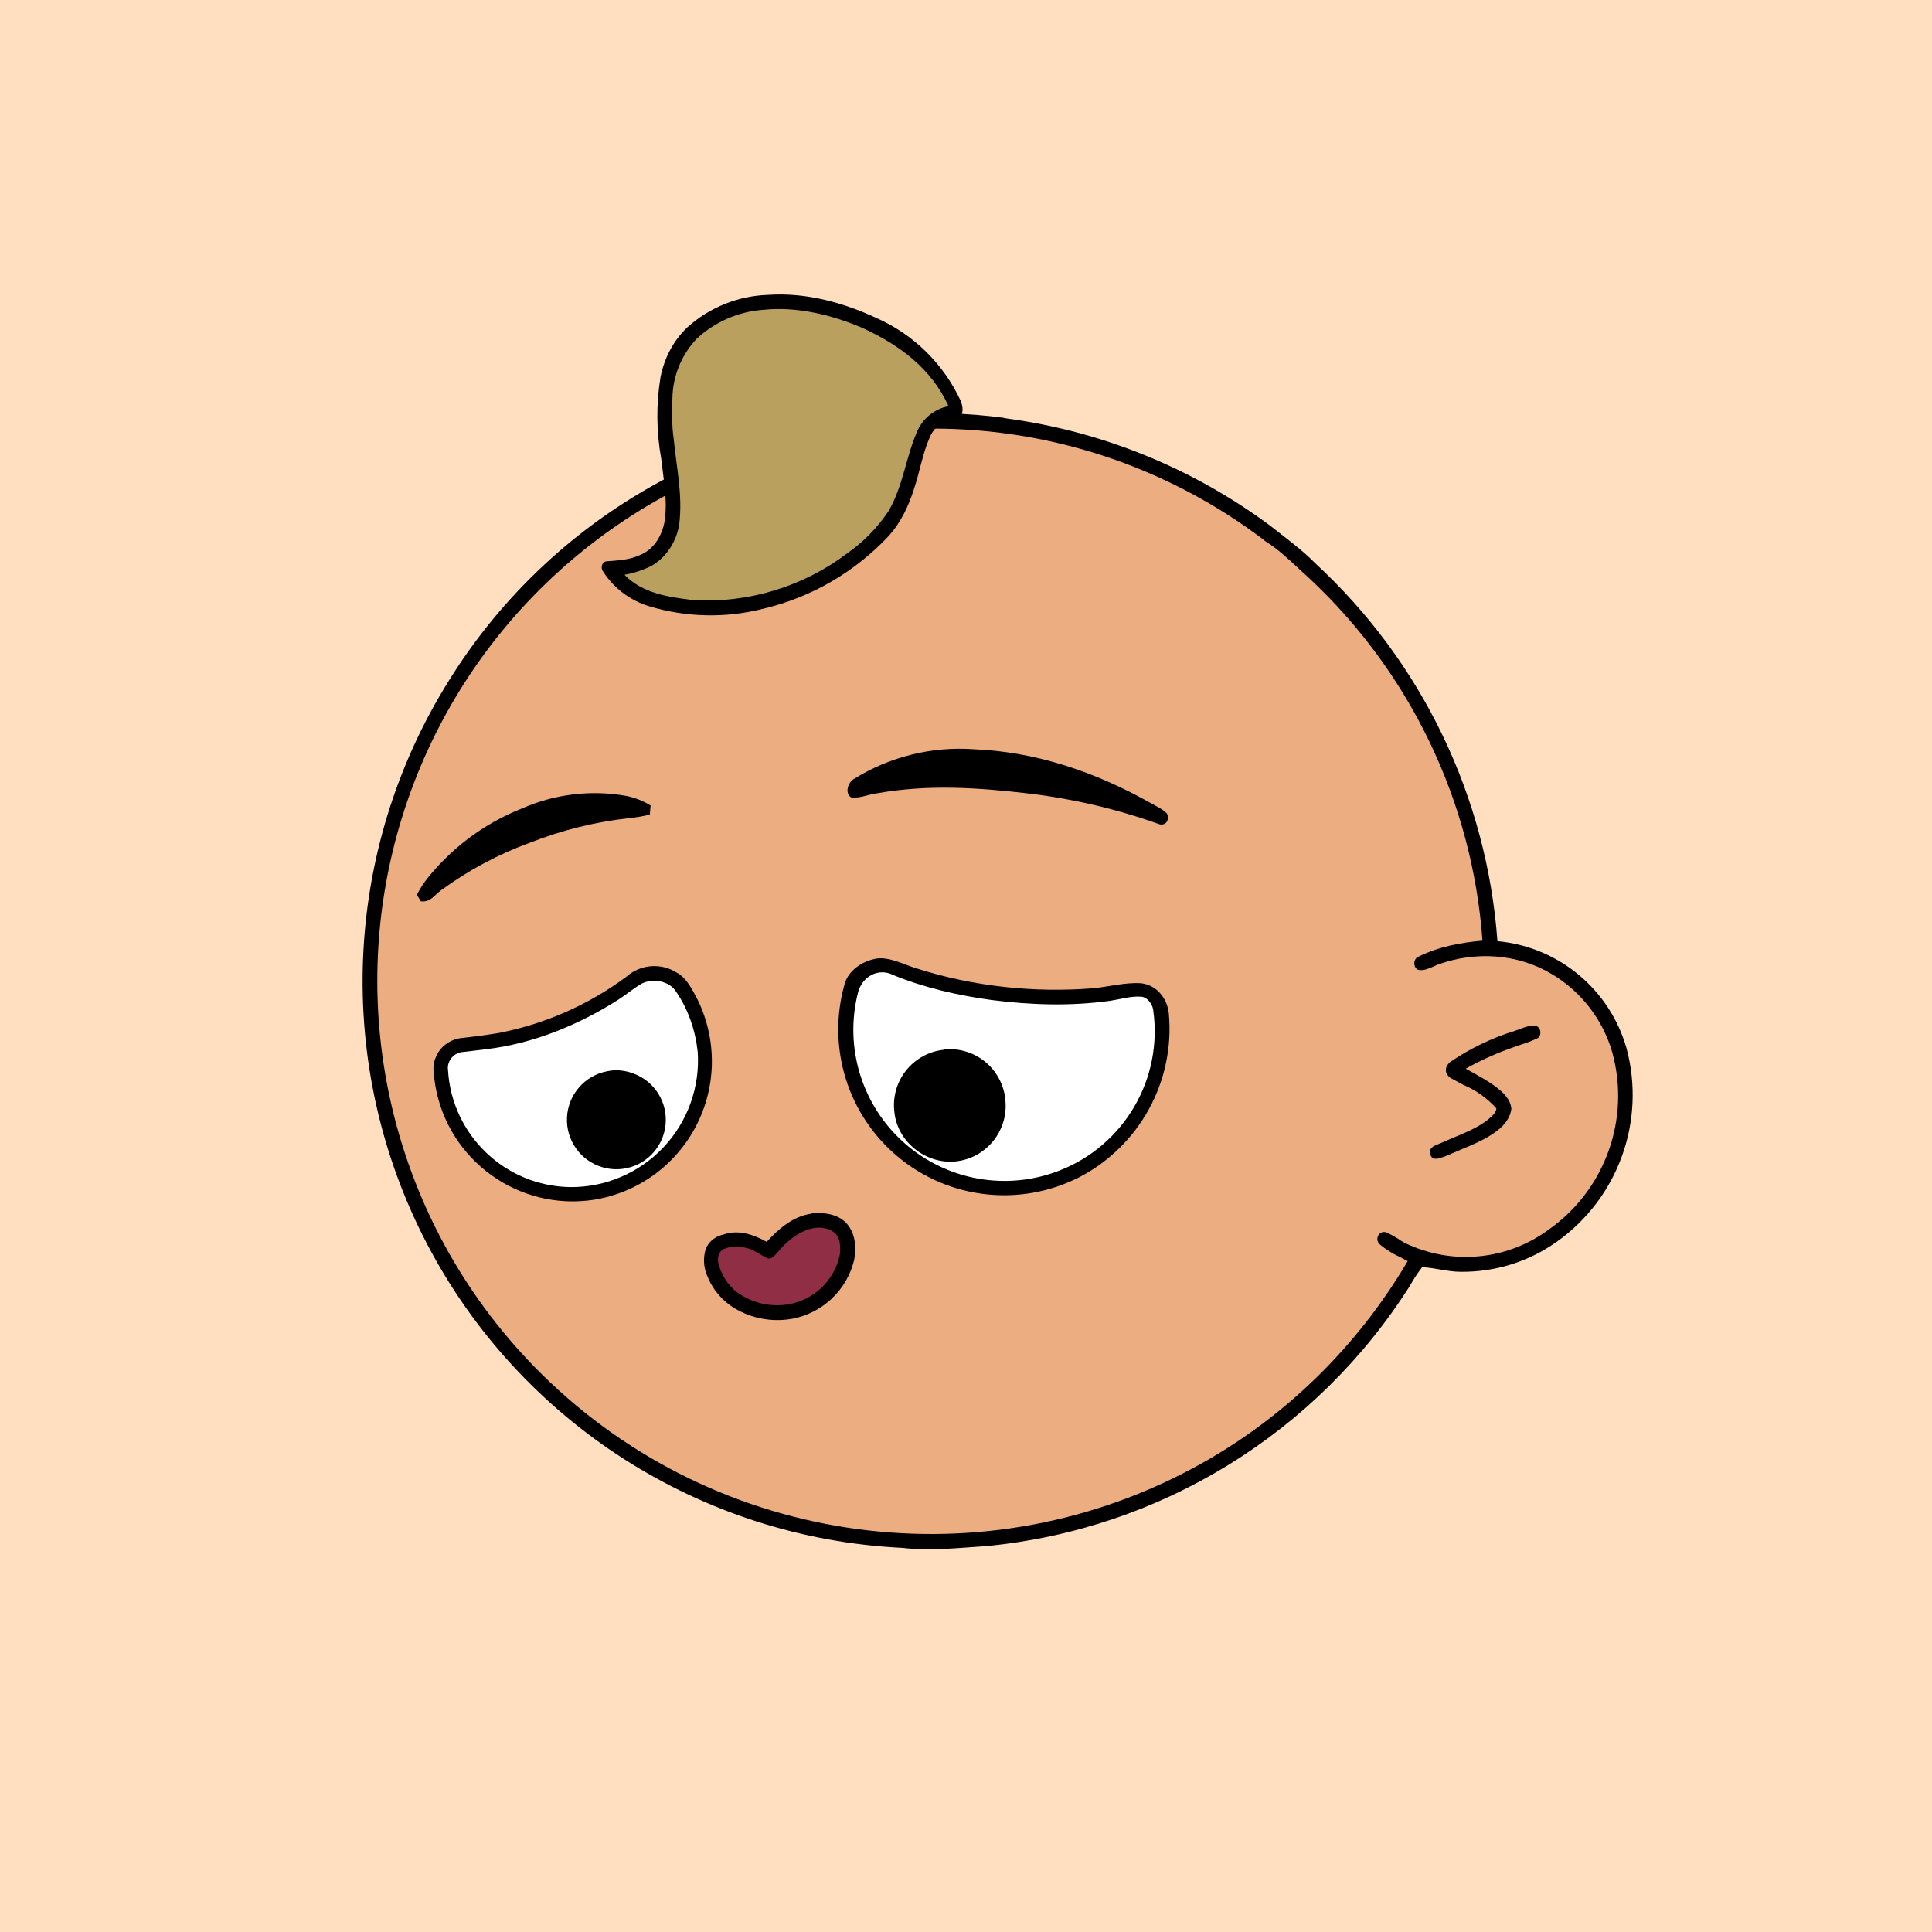
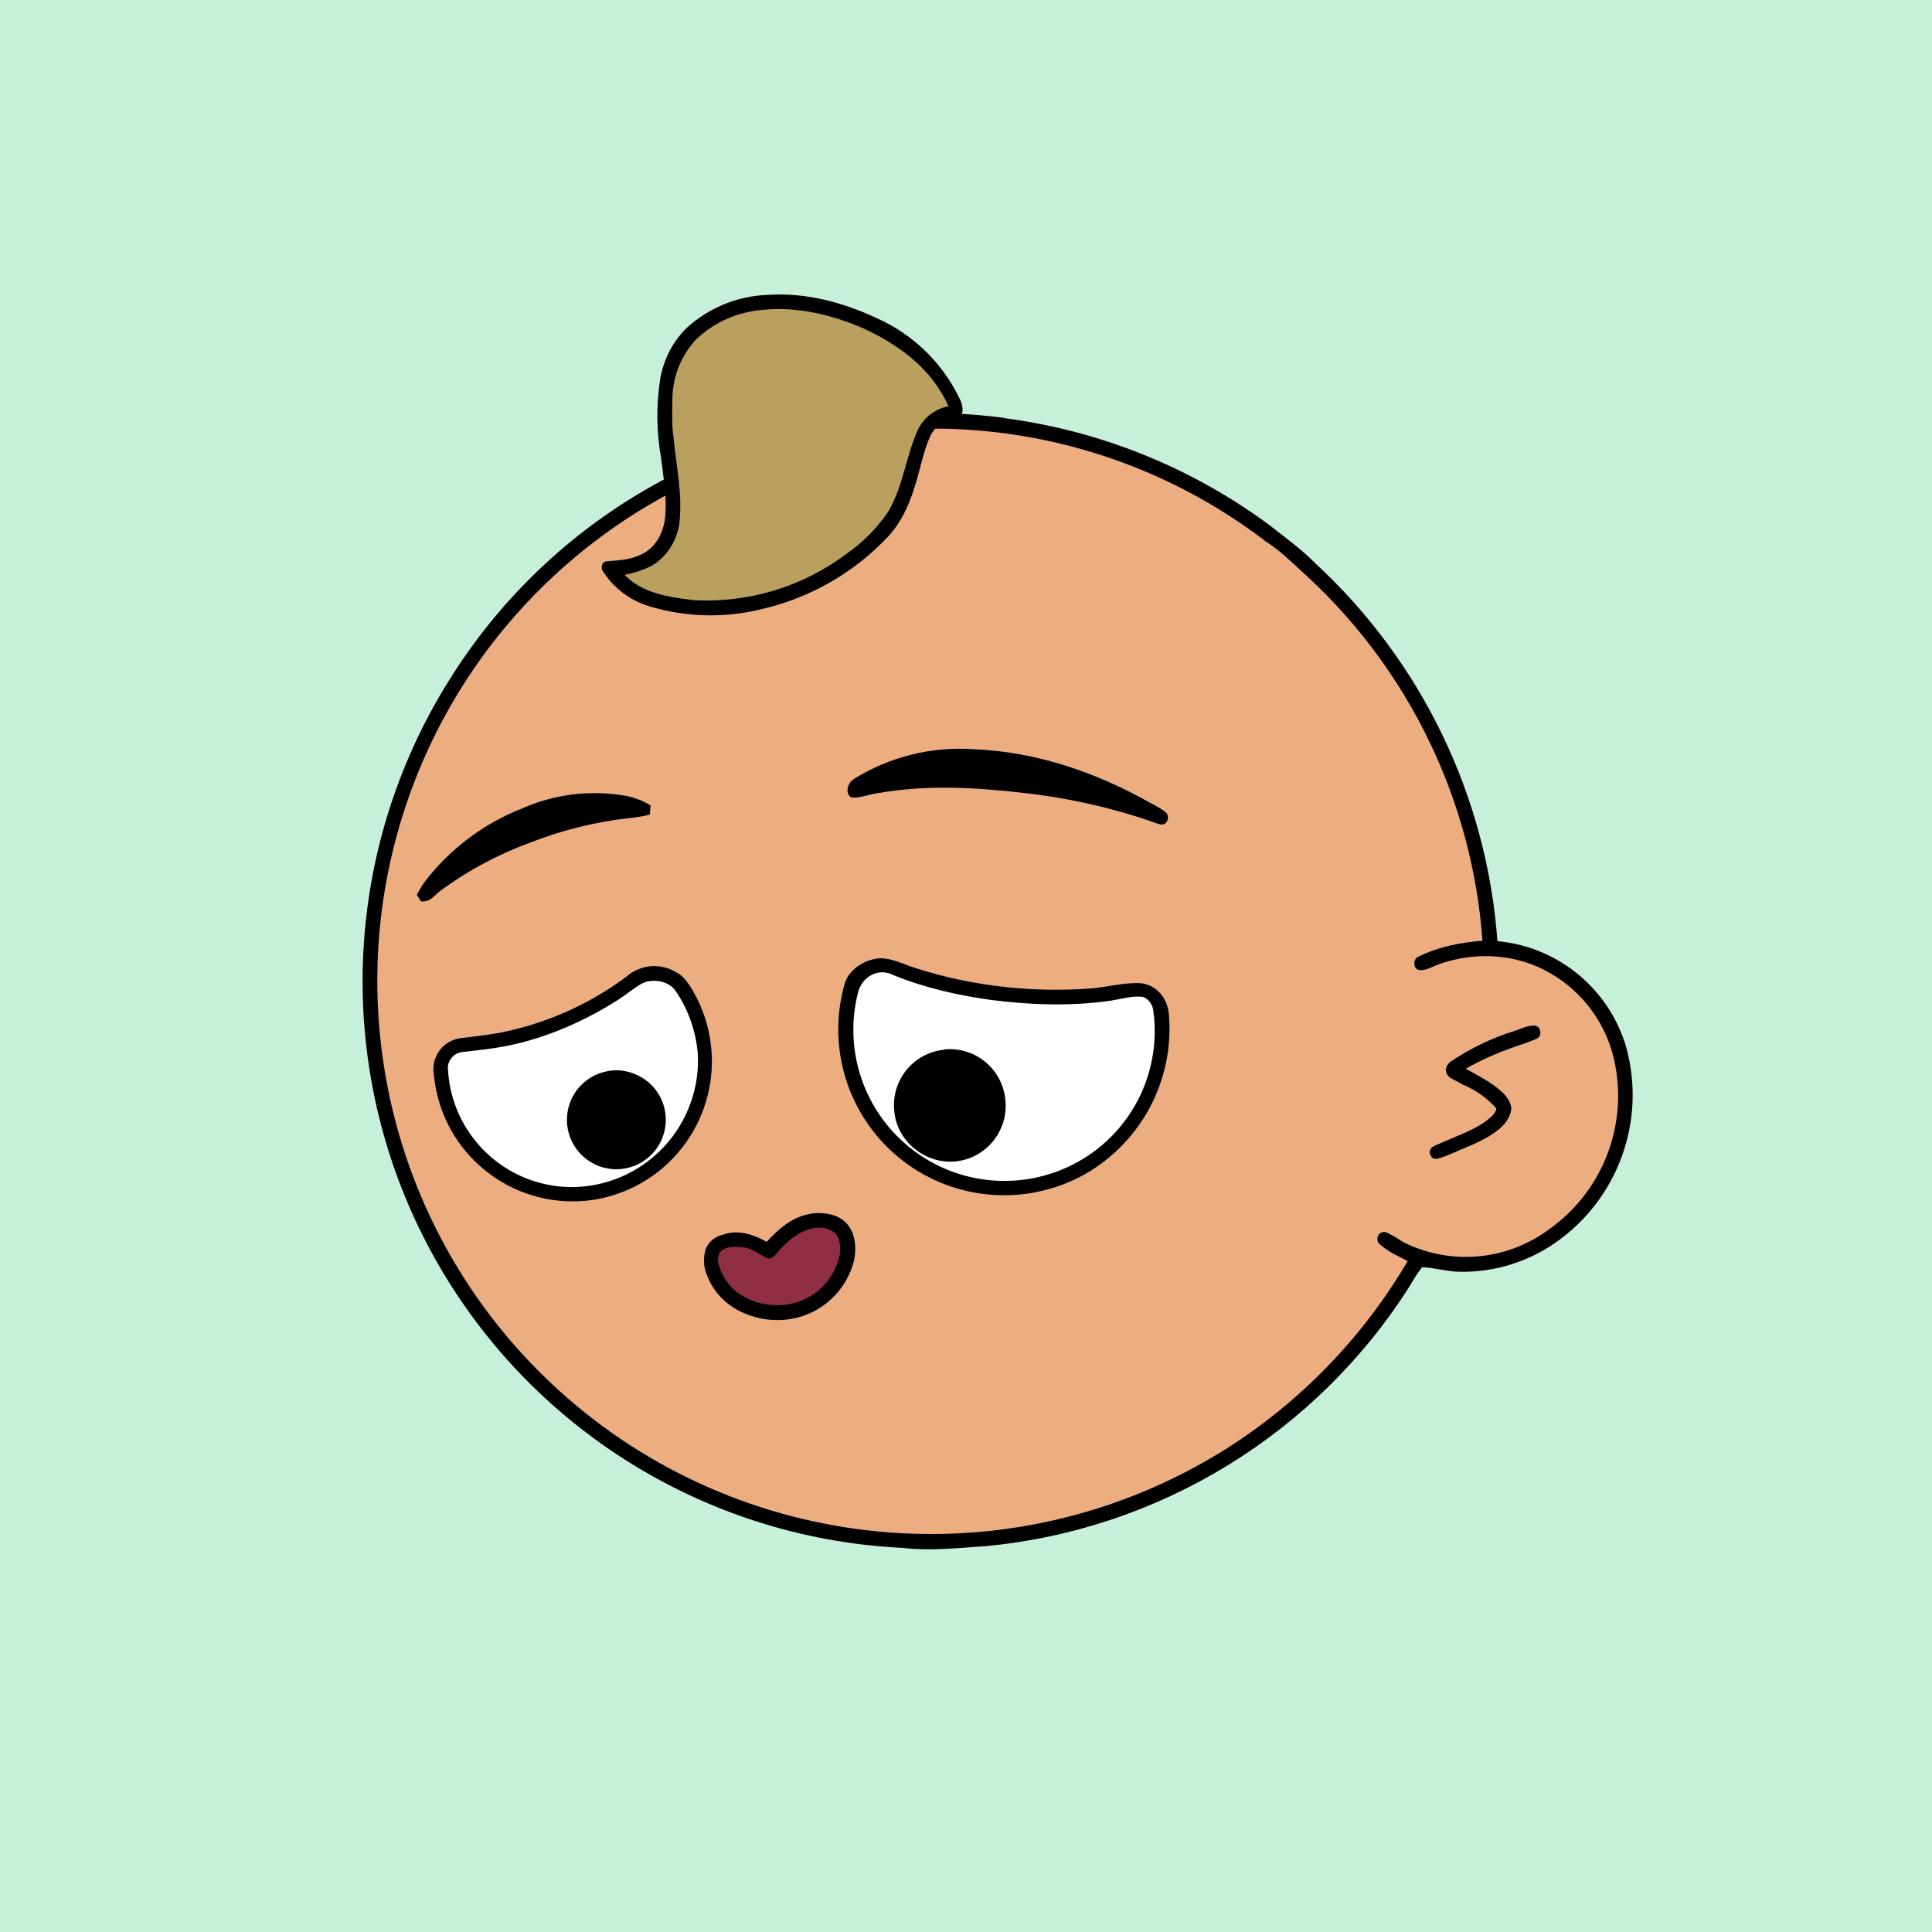
<svg xmlns="http://www.w3.org/2000/svg" viewBox="0 0 762 762" fill="none" shape-rendering="auto" aria-hidden="true">
  <defs>
    <g id="head-default-a6fc216a">
      <path d="M252.8 2a225 225 0 0 1 104.8 42.3c6.2 4.9 12.5 9.4 18 15a225 225 0 0 1 71.8 149 58.5 58.5 0 0 1 50.9 42.2 71 71 0 0 1-27.7 76.5 64 64 0 0 1-37.8 11.7c-5.1 0-10-1.6-15.1-1.8q-2.7 3.5-4.8 7.3a223 223 0 0 1-167.1 102.7c-11 .7-21.9 2-33 .7A223.7 223.7 0 0 1 34 105.3 223 223 0 0 1 208.8.6a216 216 0 0 1 44 1.3" fill="black" />
      <path fill-rule="evenodd" clip-rule="evenodd" d="M355.6 50.3A216 216 0 0 0 219.8 6.2a197 197 0 0 0-39 4A218 218 0 0 0 67.2 375.8 218.5 218.5 0 0 0 327.6 416c35-18.8 64.3-47.3 84.4-81.5l-3-1.6q-4.4-2-8-5c-2.2-2-.3-5.8 2.7-4.7q2.3 1.1 4.4 2.4 2.2 1.6 4.7 2.6a55 55 0 0 0 54.9-6.2 64.5 64.5 0 0 0 25-69.8 53 53 0 0 0-24-31c-13.4-8-30-9-44.7-3.7l-2.3 1c-1.6.7-3.4 1.4-5 1.2-2.5-.2-2.8-4.2-.6-5.2 8-4 16.5-5.6 25.4-6.4A217 217 0 0 0 373 65l-3.6-3.3c-4.3-4-8.6-8.1-13.8-11.3m107.6 196.2c2-1.2 1.3-5.1-1.4-5-2 0-4.2.8-6.2 1.6l-1.4.5a95 95 0 0 0-25.5 12.3c-2.2 2-2.2 4.4.1 6.2l5.2 2.8a36 36 0 0 1 13 9.3c-.2 1.8-2 3.3-3.4 4.4l-.2.2c-3.9 3-8.8 5-13.6 7l-7.2 3.1c-1.6.8-2.5 2.2-1.5 3.9 1 2 3.2 1.1 5 .5l.6-.2 5.4-2.3c5.4-2.3 11-4.5 15.4-8 2.7-2.1 5.1-5.1 5.4-8.7-.5-3.4-2.7-5.7-5.3-7.8-3.5-2.8-7.7-5-11.6-7.2l-1.1-.6q8-4.5 16.7-7.7l4.8-1.7a52 52 0 0 0 6.8-2.6" fill="#ecad80" />
    </g>
    <g id="eyes-variant15-a6fc216a">
      <path d="M190.3 38c5.5-1.2 11.7 2.4 17 3.9 22.1 7 45.8 9.5 69 7.7 6.2-.6 12.8-2.4 19-2 6.3.7 10.4 6 11 12a66 66 0 0 1-35.5 64.6A65.4 65.4 0 0 1 178.4 48c1.4-5.3 6.8-9 12-10m-77.8 5.6c3.6 2.2 5.8 6.6 7.7 10.2A55.3 55.3 0 0 1 79.5 133 55 55 0 0 1 17 88c-.5-3.8-1.5-7.7.2-11.2 1.6-4.2 5.7-7.1 10.1-7.6q7.5-.8 14.8-2A124 124 0 0 0 92.4 45a16.5 16.5 0 0 1 20.1-1.4" fill="black" />
      <path d="M197.7 44.4c12.2 5 25.5 8 38.6 9.8 15.6 2 31.4 2.5 47 .3 3.9-.6 8.1-1.9 12-1.6 2.4.1 4.4 2.7 4.8 5a59 59 0 0 1-37 63.6 59.6 59.6 0 0 1-79.4-70.2c1.6-6.3 8-10 14-6.9M112 51c4.8 7 7.6 15.3 8.5 23.8A50 50 0 0 1 70.3 128 49 49 0 0 1 22 81.8c-.5-3.2 2-6.5 5.2-7l10-1.2C55.6 71.4 73.7 64 89.3 54c3.1-2 5.9-4.4 9-6.2 4.4-2.3 11-1.2 13.7 3.2" fill="white" />
      <path d="M217.8 73.7a22 22 0 0 1 24.1 21 22 22 0 0 1-18.4 23c-12 2-24-6.9-25.4-18.9a22 22 0 0 1 19.7-25m-133 8.5c6-1.3 12.6.9 17 5a19.5 19.5 0 1 1-17-5" fill="black" />
    </g>
    <g id="eyebrows-variant10-a6fc216a">
      <path d="M229.4 27c24.7 1 48 9 69.4 21 2.3 1.3 5 2.5 6.8 4.3 1.3 2.4-.4 5.2-3.2 4.2a234 234 0 0 0-51-12c-20.3-2.4-40-3.7-60.2-.1-3.2.4-6.9 2.1-10.1 1.6-2.7-1.7-1.2-6.1 1.3-7.4a79 79 0 0 1 47-11.6M92.3 45.4q5.2 1 9.7 3.8l-.3 3.6q-4.2 1-8.3 1.4a152 152 0 0 0-38.8 9.6 141 141 0 0 0-35.2 18.8c-2.8 2-4.1 4.8-8 4.4l-1.6-2.6q1.3-2.4 2.8-4.7a90 90 0 0 1 38.6-29.3 71 71 0 0 1 41.1-5" fill="black" />
    </g>
    <g id="mouth-variant21-a6fc216a">
      <path d="M87.5 22c4.7-.5 10.2.1 13.7 3.7 3.7 4 4.1 9.5 3.2 14.6a31 31 0 0 1-24.8 23.3 33 33 0 0 1-22.2-4.1 26 26 0 0 1-11-13 15 15 0 0 1-.5-10.6c1.3-3.2 4.1-5 7.3-5.7 5.7-1.9 11.7.2 16.7 3 4.5-5 10.5-10.2 17.6-11.1" fill="black" />
      <path d="M87 28.1c3.3-1 7.4-.6 10 1.8 2 2 2.1 5.9 1.7 8.5a25 25 0 0 1-20 19.4 27 27 0 0 1-19-3.7c-4.2-2.5-7.3-7-8.7-11.7-.7-2.5-.4-5.1 2-6.4 2.6-1.1 5.8-1 8.5-.5 3.5.7 5.8 2.9 9 4.3 2 0 2.6-1.4 3.8-2.6 3.3-4 7.7-7.7 12.7-9.1" fill="#8F2E45" />
    </g>
    <g id="hair-short12-a6fc216a">
      <path d="M368.6 163.7c14.7-1 29.3 2.9 42.6 9.1a66 66 0 0 1 33.3 32.7c1 2.6 1.2 5-.7 7.1-1.5.7-3.4.6-5 1a11 11 0 0 0-6.5 6.3c-2.8 6.3-3.9 13.4-6.1 20-2.2 7-5.2 13.5-10.2 19a99 99 0 0 1-49.4 28.6 84 84 0 0 1-45-1 33 33 0 0 1-18.4-14.1c-.7-1.3-.1-3.5 1.6-3.6 4.5-.4 8.8-.5 13-2.4 5.8-2.3 9-7.8 10-13.8 1.1-8.4-.5-15.9-1.4-24.2a95 95 0 0 1-.3-32.2c1.5-7.5 5-14.4 10.6-19.7a50 50 0 0 1 31.9-12.8" fill="black" />
      <path d="M366.6 169.6c13.3-1.4 27.3 2 39.5 7.3 14.3 6.6 27 16 33.6 30.7a17 17 0 0 0-12.5 10.3c-4.3 9.9-5.4 21.1-11.1 31a63 63 0 0 1-16.3 16.7 92 92 0 0 1-60.7 18.5c-9.8-1.2-20-2.6-27.2-10a39 39 0 0 0 10.8-3.6c5.9-3.5 9.7-9.6 10.8-16.3 1.4-11.9-1.1-22.2-2.2-33.8-.8-5.2-.6-10.7-.5-16a35 35 0 0 1 9.5-23.3 43 43 0 0 1 26.3-11.5" fill="#b9a05f" />
    </g>
    <clipPath id="clip-a6fc216a">
      <rect width="762" height="762" rx="0" ry="0" />
    </clipPath>
  </defs>
  <g clip-path="url(#clip-a6fc216a)">
-     <rect width="762" height="762" fill="#ffdfbf" />
+     <rect width="762" height="762" fill="#c7f0db" />
    <use transform="translate(143.2 162.9)" href="#head-default-a6fc216a" />
    <use transform="translate(154.7 340.2)" href="#eyes-variant15-a6fc216a" />
    <use transform="translate(154.6 268.5)" href="#eyebrows-variant10-a6fc216a" />
    <use transform="translate(232.5 456.6)" href="#mouth-variant21-a6fc216a" />
    <use transform="translate(-65.6 -47.4)" href="#hair-short12-a6fc216a" />
  </g>
</svg>
